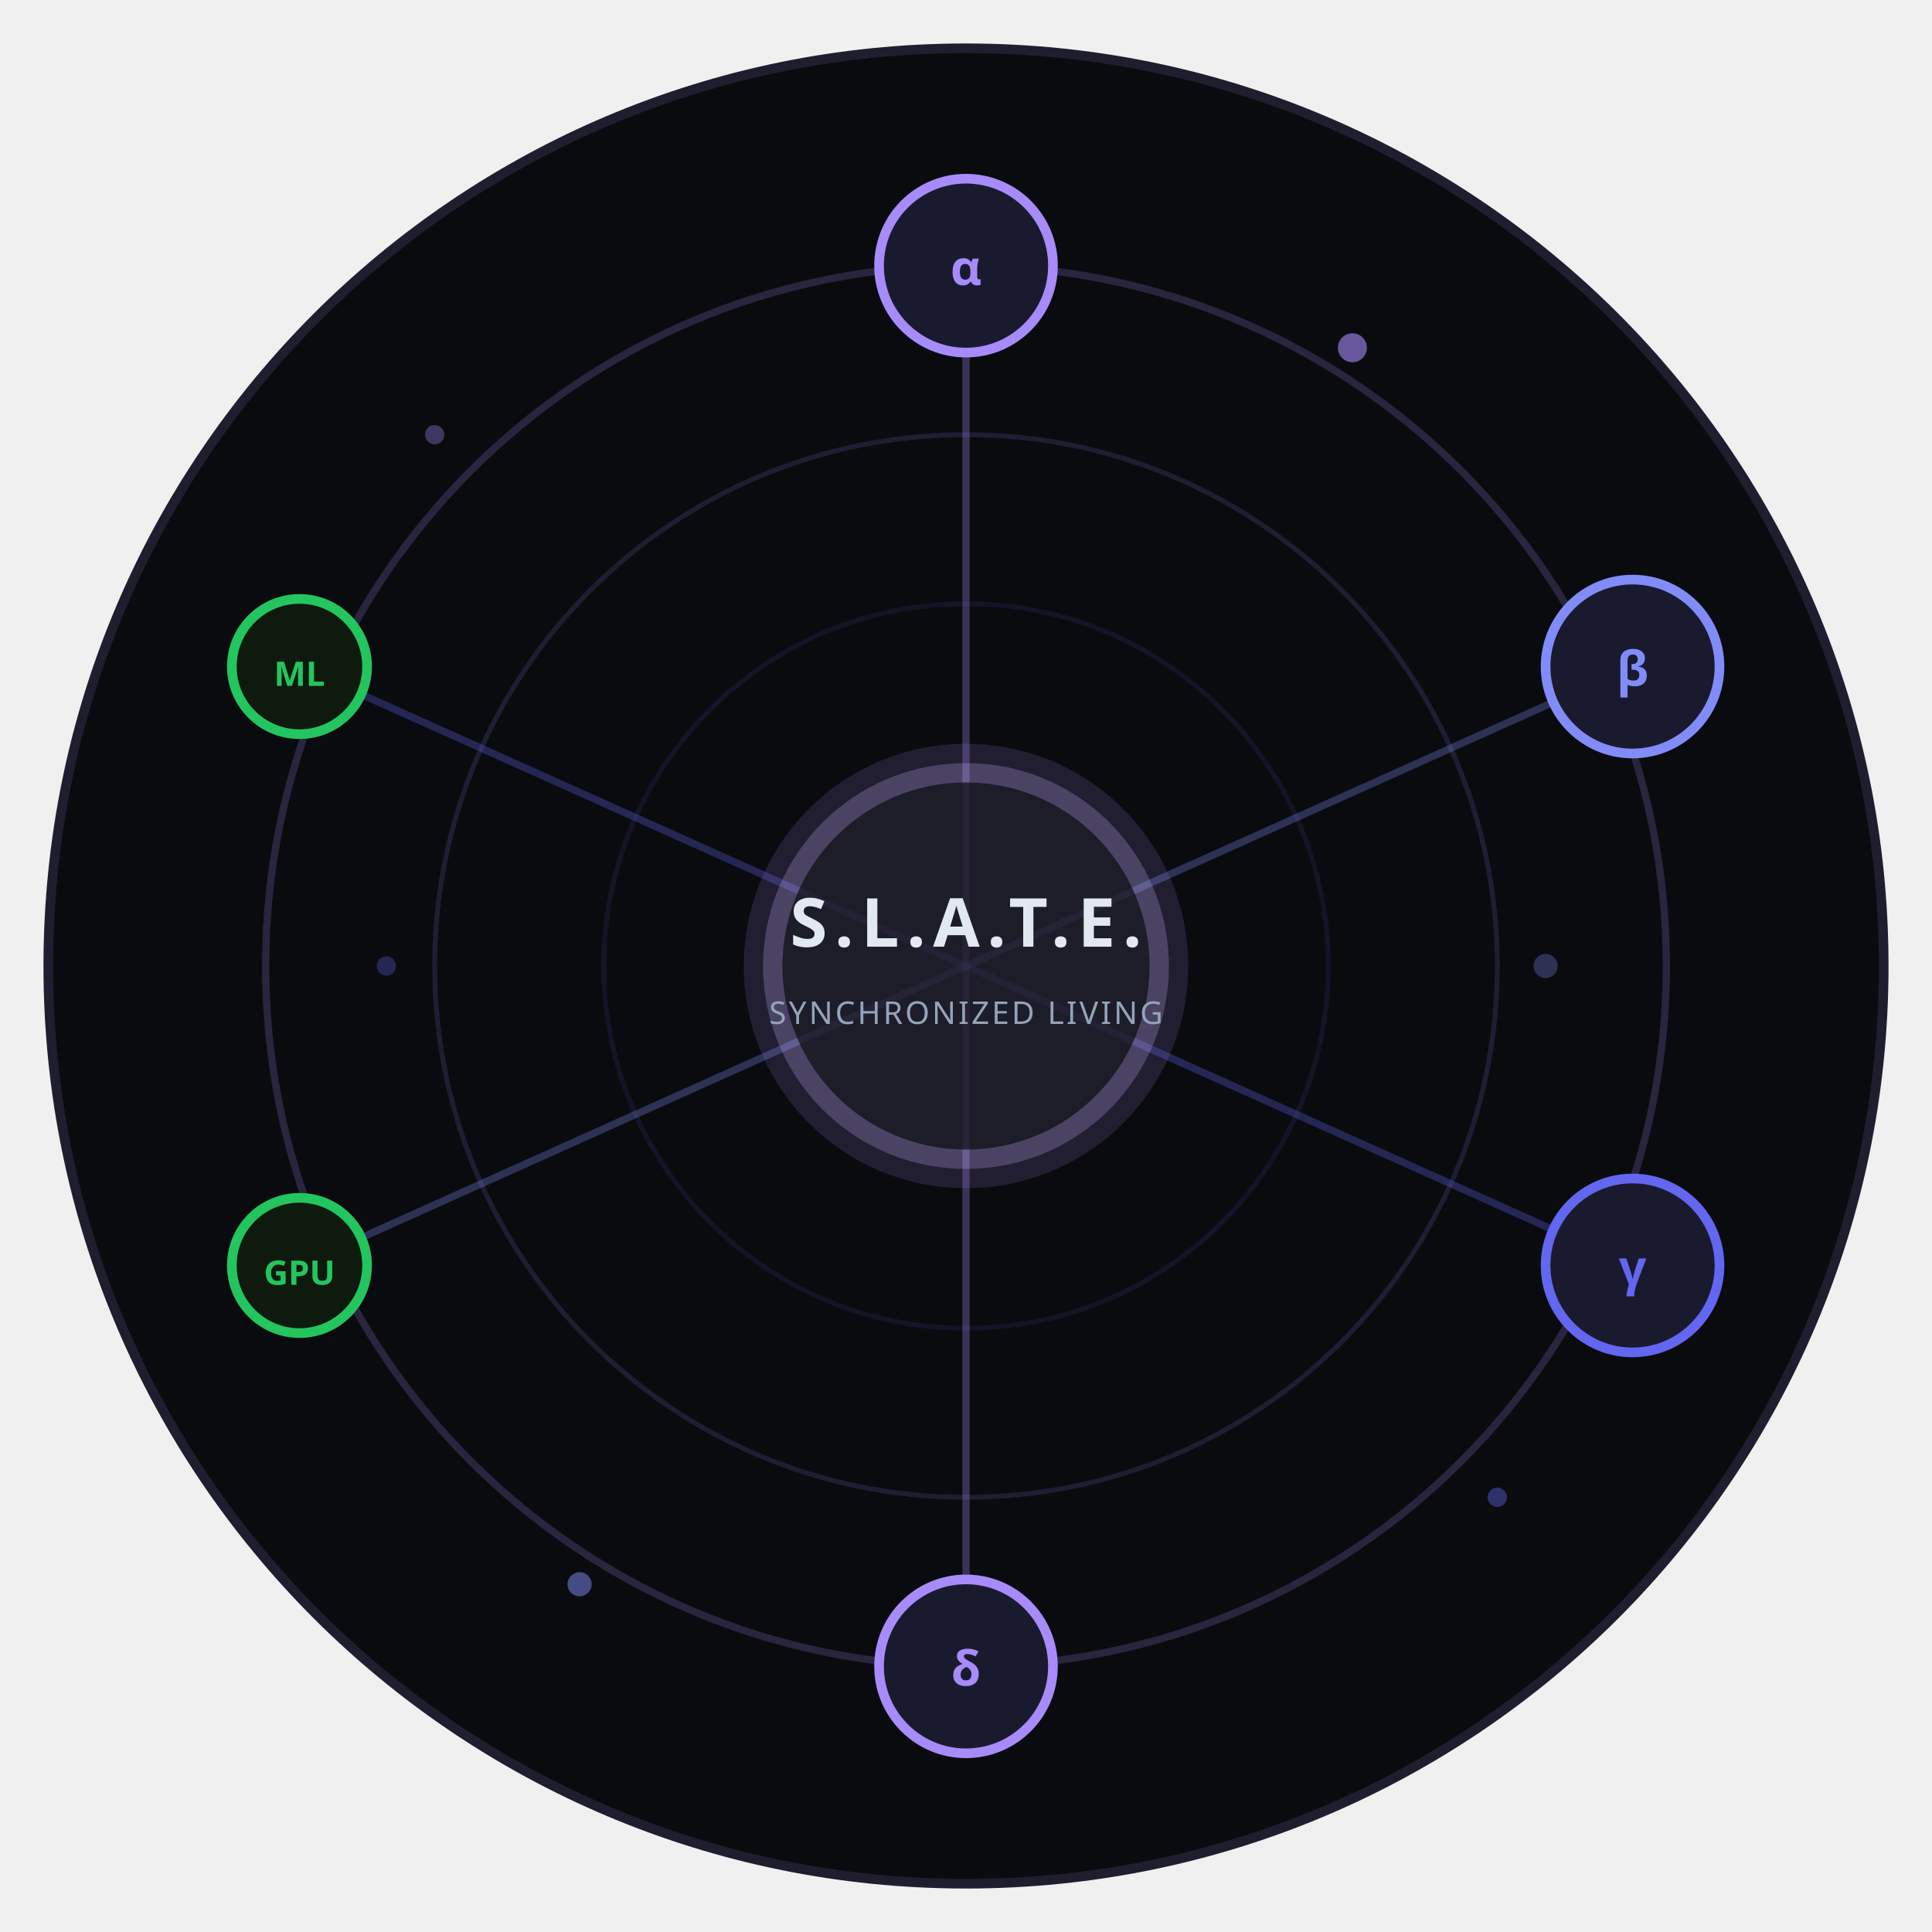
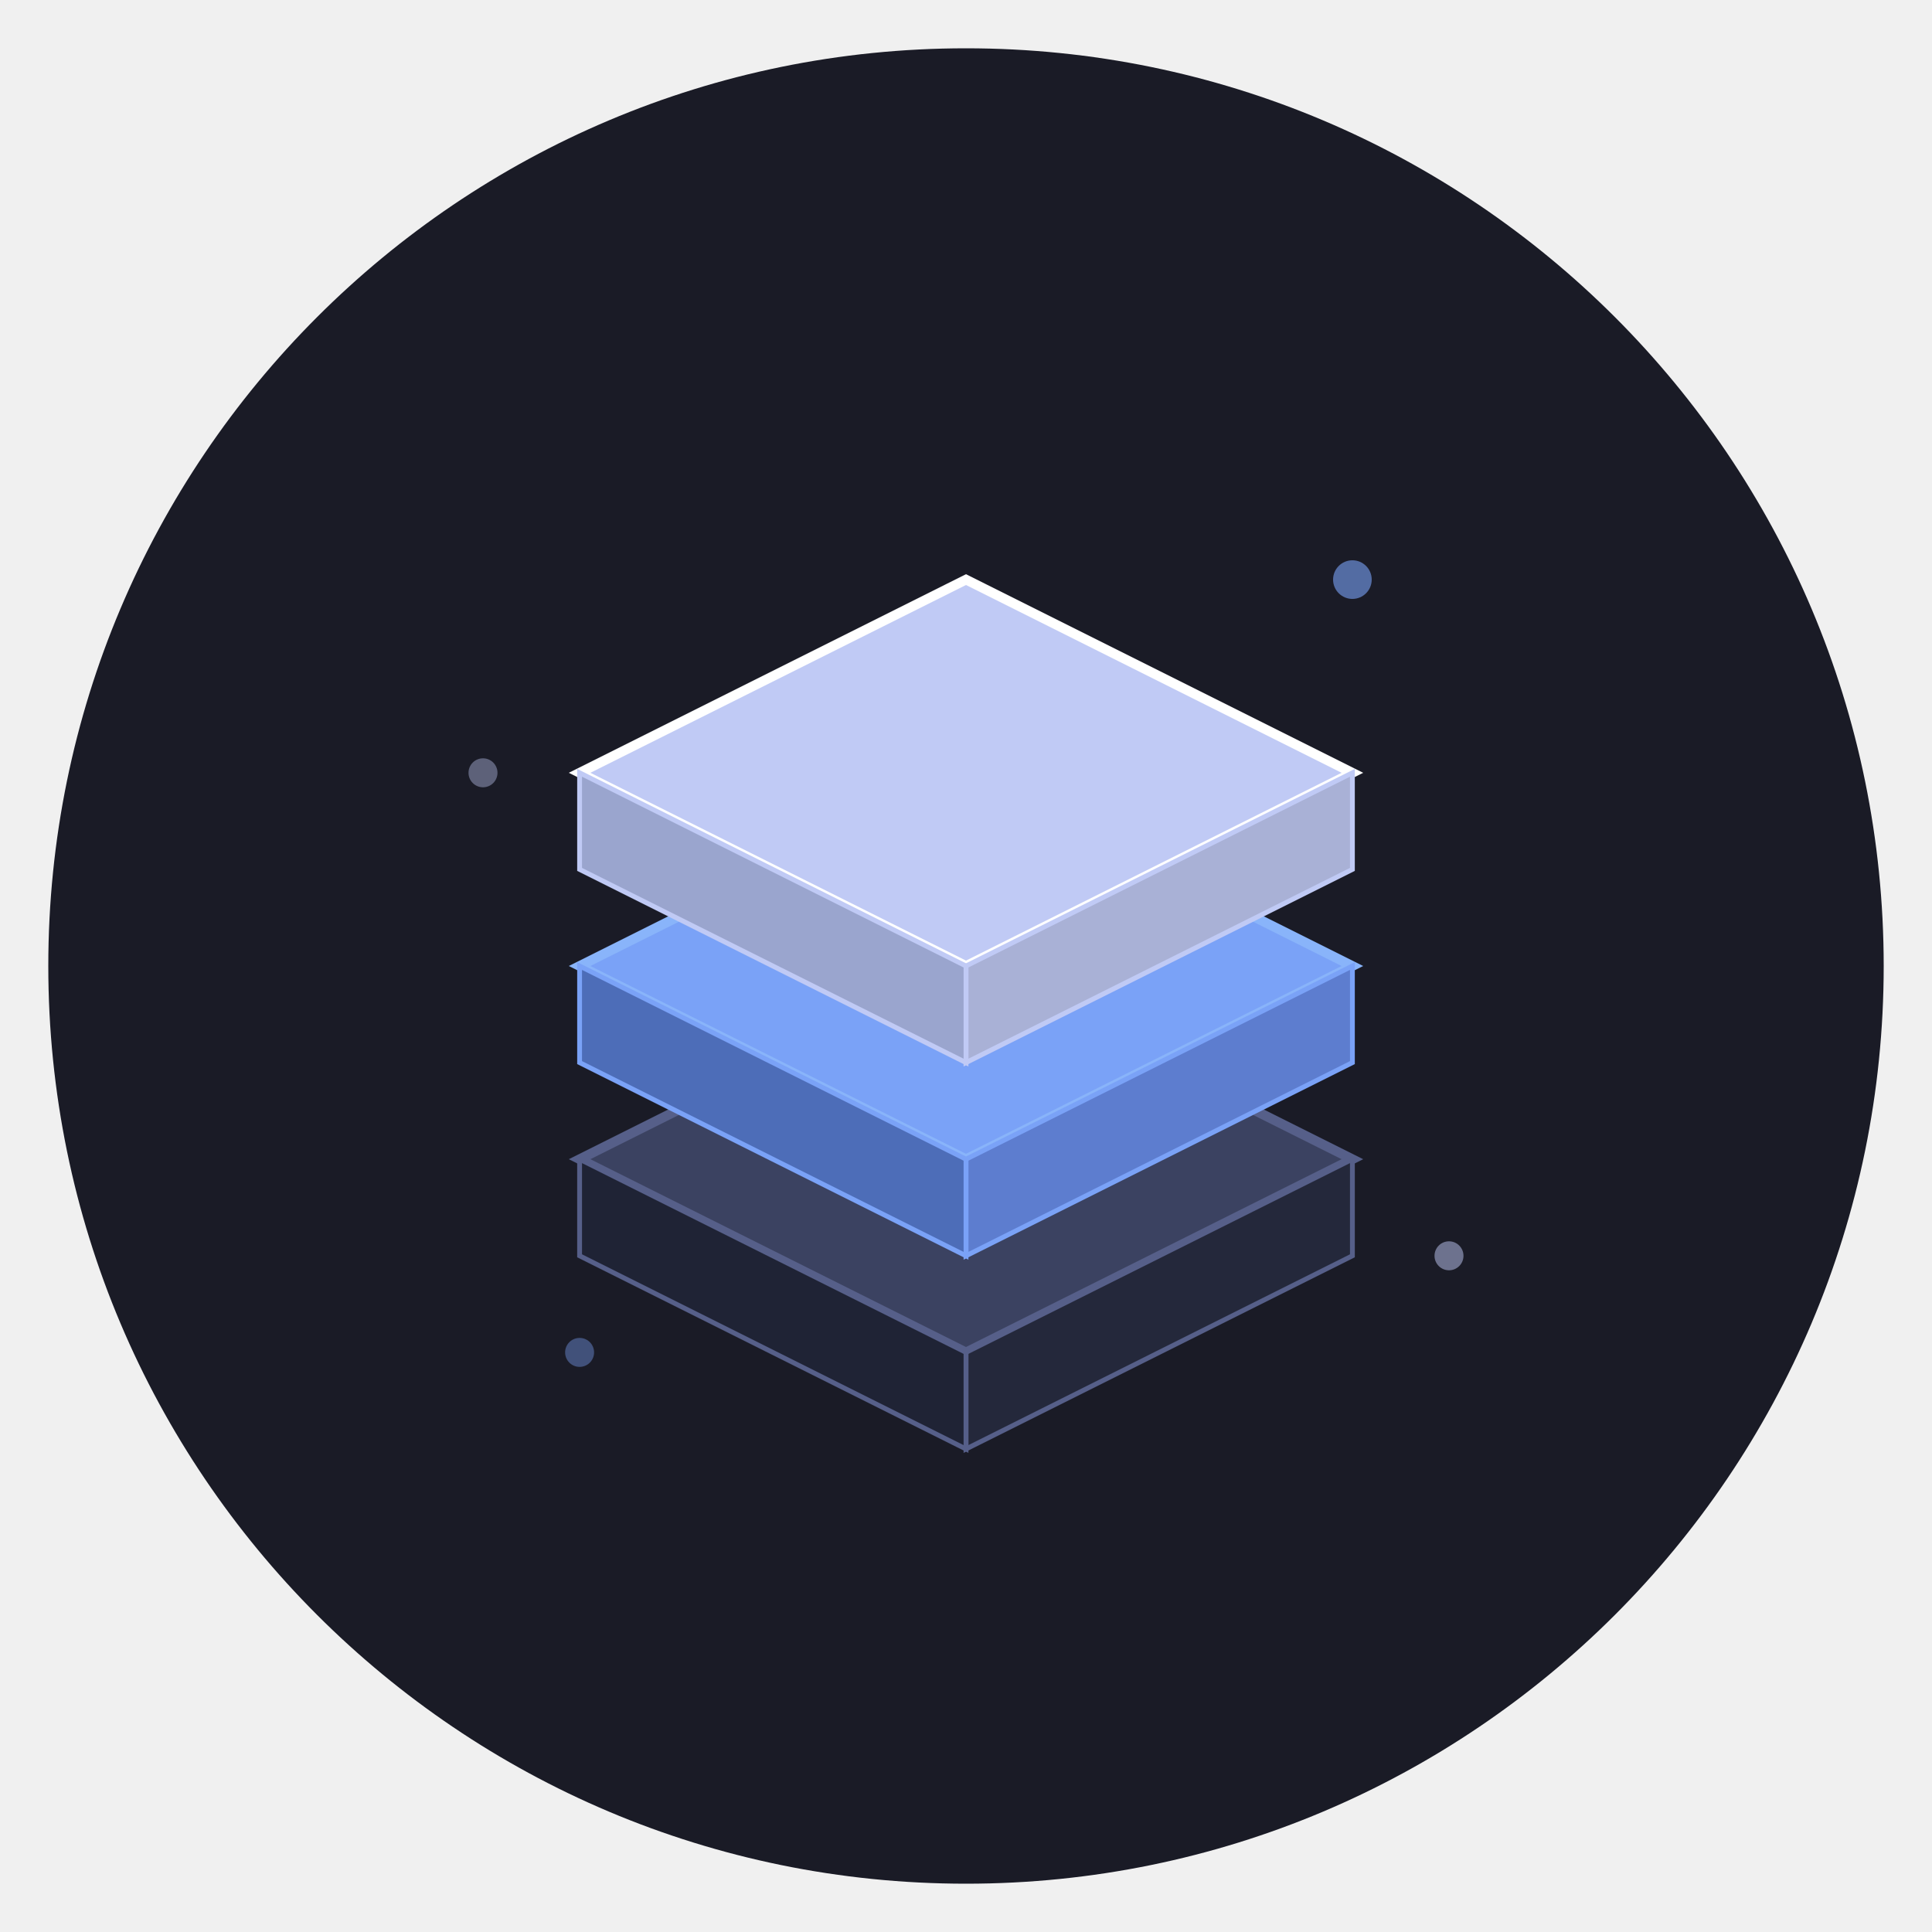
<svg xmlns="http://www.w3.org/2000/svg" viewBox="0 0 400 400" width="400" height="400">
-   <circle cx="200" cy="200" r="190" fill="#0a0b0f" stroke="#1e1e2e" stroke-width="2" />
-   <circle cx="200" cy="200" r="145" fill="none" stroke="#a78bfa" stroke-width="1.5" opacity="0.2" />
-   <circle cx="200" cy="200" r="110" fill="none" stroke="#818cf8" stroke-width="1" opacity="0.15" />
-   <circle cx="200" cy="200" r="75" fill="none" stroke="#6366f1" stroke-width="1" opacity="0.1" />
-   <line x1="200" y1="200" x2="200" y2="55" stroke="#a78bfa" stroke-width="1.5" opacity="0.3" />
-   <line x1="200" y1="200" x2="338" y2="138" stroke="#818cf8" stroke-width="1.5" opacity="0.3" />
-   <line x1="200" y1="200" x2="338" y2="262" stroke="#6366f1" stroke-width="1.5" opacity="0.3" />
-   <line x1="200" y1="200" x2="200" y2="345" stroke="#a78bfa" stroke-width="1.5" opacity="0.3" />
-   <line x1="200" y1="200" x2="62" y2="262" stroke="#818cf8" stroke-width="1.5" opacity="0.3" />
-   <line x1="200" y1="200" x2="62" y2="138" stroke="#6366f1" stroke-width="1.5" opacity="0.3" />
-   <circle cx="200" cy="200" r="46" fill="#a78bfa" opacity="0.15" />
-   <circle cx="200" cy="200" r="42" fill="#c4b5fd" opacity="0.25" />
-   <circle cx="200" cy="200" r="38" fill="#0a0b0f" opacity="0.7" />
-   <text x="200" y="196" text-anchor="middle" font-family="Segoe UI,system-ui,sans-serif" font-size="14" font-weight="700" fill="#e2e8f0" letter-spacing="1.5">S.L.A.T.E.</text>
-   <text x="200" y="212" text-anchor="middle" font-family="Segoe UI,system-ui,sans-serif" font-size="6.5" fill="#94a3b8" letter-spacing="0.5">SYNCHRONIZED LIVING</text>
-   <circle cx="200" cy="55" r="18" fill="#1a1a2e" stroke="#a78bfa" stroke-width="2" />
-   <text x="200" y="59" text-anchor="middle" font-family="Segoe UI,system-ui,sans-serif" font-size="10" font-weight="600" fill="#a78bfa">α</text>
-   <circle cx="338" cy="138" r="18" fill="#1a1a2e" stroke="#818cf8" stroke-width="2" />
-   <text x="338" y="142" text-anchor="middle" font-family="Segoe UI,system-ui,sans-serif" font-size="10" font-weight="600" fill="#818cf8">β</text>
-   <circle cx="338" cy="262" r="18" fill="#1a1a2e" stroke="#6366f1" stroke-width="2" />
-   <text x="338" y="266" text-anchor="middle" font-family="Segoe UI,system-ui,sans-serif" font-size="10" font-weight="600" fill="#6366f1">γ</text>
-   <circle cx="200" cy="345" r="18" fill="#1a1a2e" stroke="#a78bfa" stroke-width="2" />
-   <text x="200" y="349" text-anchor="middle" font-family="Segoe UI,system-ui,sans-serif" font-size="10" font-weight="600" fill="#a78bfa">δ</text>
-   <circle cx="62" cy="262" r="14" fill="#0f1a0f" stroke="#22c55e" stroke-width="2" />
-   <text x="62" y="266" text-anchor="middle" font-family="Segoe UI,system-ui,sans-serif" font-size="7" font-weight="600" fill="#22c55e">GPU</text>
-   <circle cx="62" cy="138" r="14" fill="#0f1a0f" stroke="#22c55e" stroke-width="2" />
-   <text x="62" y="142" text-anchor="middle" font-family="Segoe UI,system-ui,sans-serif" font-size="7" font-weight="600" fill="#22c55e">ML</text>
-   <circle cx="280" cy="72" r="3" fill="#a78bfa" opacity="0.6" />
-   <circle cx="120" cy="328" r="2.5" fill="#818cf8" opacity="0.5" />
-   <circle cx="310" cy="310" r="2" fill="#6366f1" opacity="0.4" />
-   <circle cx="90" cy="90" r="2" fill="#a78bfa" opacity="0.35" />
-   <circle cx="320" cy="200" r="2.5" fill="#818cf8" opacity="0.3" />
-   <circle cx="80" cy="200" r="2" fill="#6366f1" opacity="0.3" />
+   <circle cx="200" cy="200" r="190" fill="#1a1b26" />
+   <g transform="translate(200, 240)">
+     <polygon points="-80,0 0,-40 80,0 0,40" fill="#3b4261" stroke="#565f89" stroke-width="2" />
+     <polygon points="0,40 80,0 80,20 0,60" fill="#24283b" stroke="#565f89" stroke-width="1" />
+     <polygon points="0,40 -80,0 -80,20 0,60" fill="#1f2335" stroke="#565f89" stroke-width="1" />
+   </g>
+   <g transform="translate(200, 200)">
+     <polygon points="-80,0 0,-40 80,0 0,40" fill="#7aa2f7" stroke="#89b4fa" stroke-width="2" />
+     <polygon points="0,40 80,0 80,20 0,60" fill="#5d7dcf" stroke="#7aa2f7" stroke-width="1" />
+     <polygon points="0,40 -80,0 -80,20 0,60" fill="#4d6db8" stroke="#7aa2f7" stroke-width="1" />
+   </g>
+   <g transform="translate(200, 160)">
+     <polygon points="-80,0 0,-40 80,0 0,40" fill="#c0caf5" stroke="#ffffff" stroke-width="2" />
+     <polygon points="0,40 80,0 80,20 0,60" fill="#a9b1d6" stroke="#c0caf5" stroke-width="1" />
+     <polygon points="0,40 -80,0 -80,20 0,60" fill="#9aa5ce" stroke="#c0caf5" stroke-width="1" />
+   </g>
+   <defs>
+     <filter id="glow">
+       <feGaussianBlur stdDeviation="4" result="coloredBlur" />
+       <feMerge>
+         <feMergeNode in="coloredBlur" />
+         <feMergeNode in="SourceGraphic" />
+       </feMerge>
+     </filter>
+   </defs>
+   <circle cx="280" cy="120" r="4" fill="#7aa2f7" opacity="0.6" />
+   <circle cx="120" cy="280" r="3" fill="#7aa2f7" opacity="0.4" />
+   <circle cx="300" cy="260" r="3" fill="#c0caf5" opacity="0.5" />
+   <circle cx="100" cy="160" r="3" fill="#c0caf5" opacity="0.4" />
</svg>
